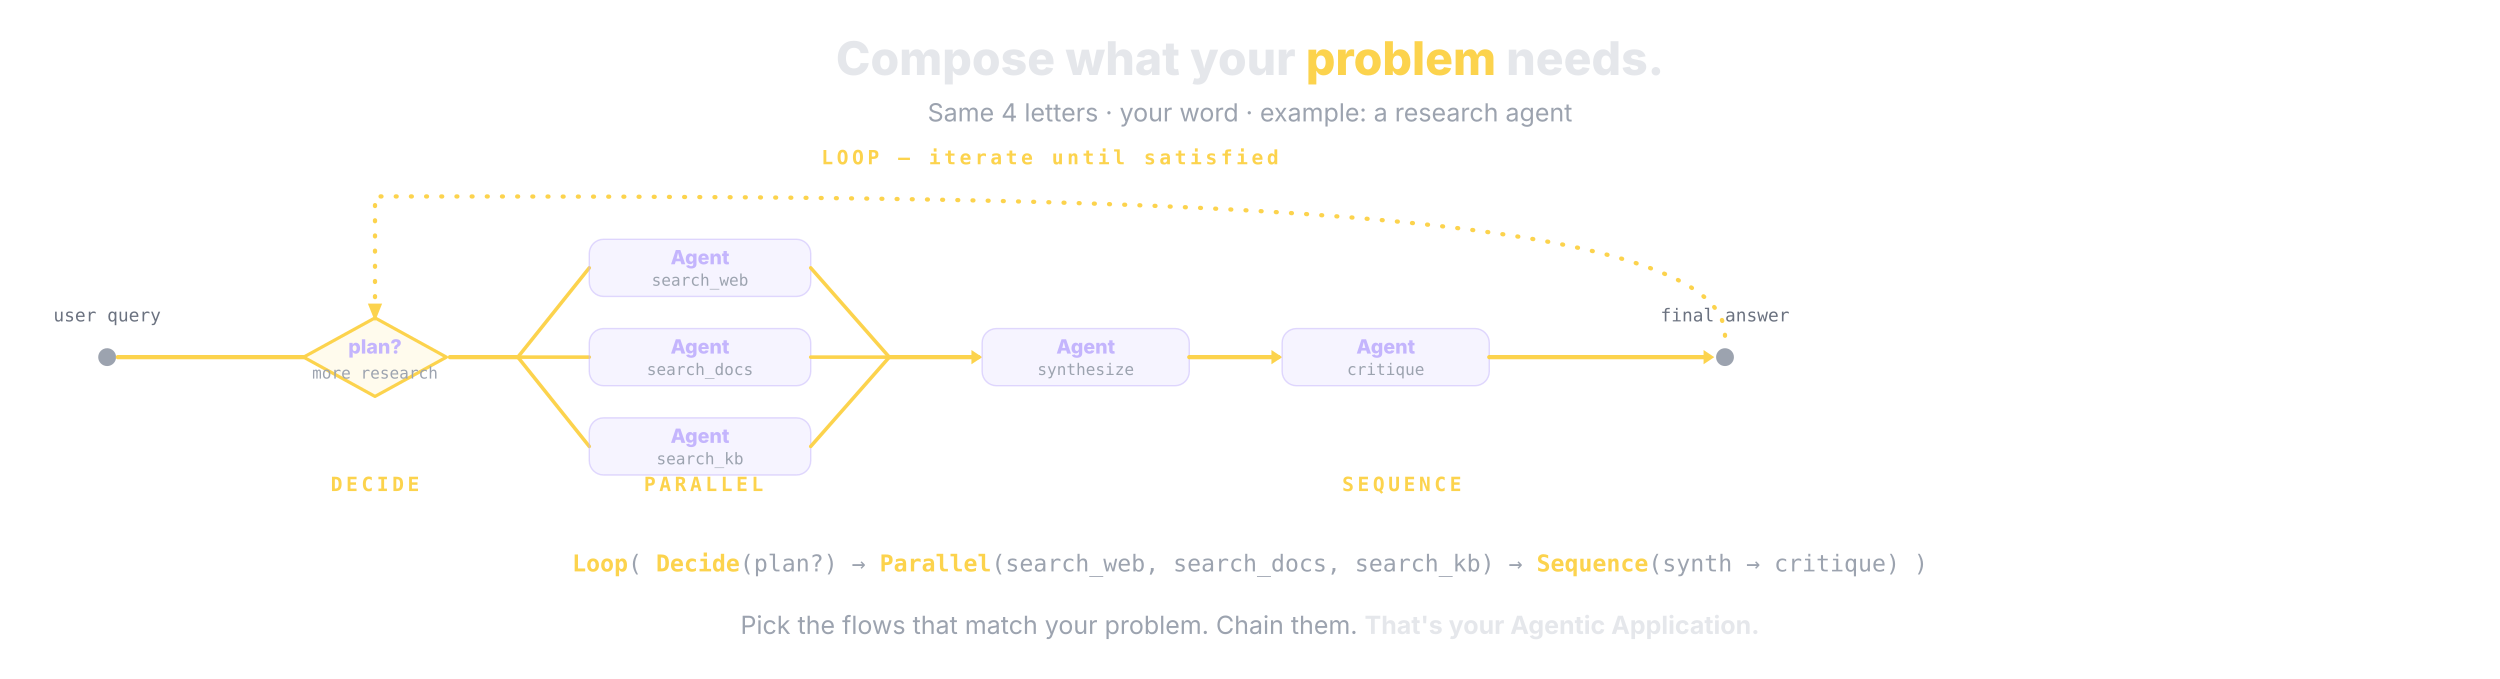
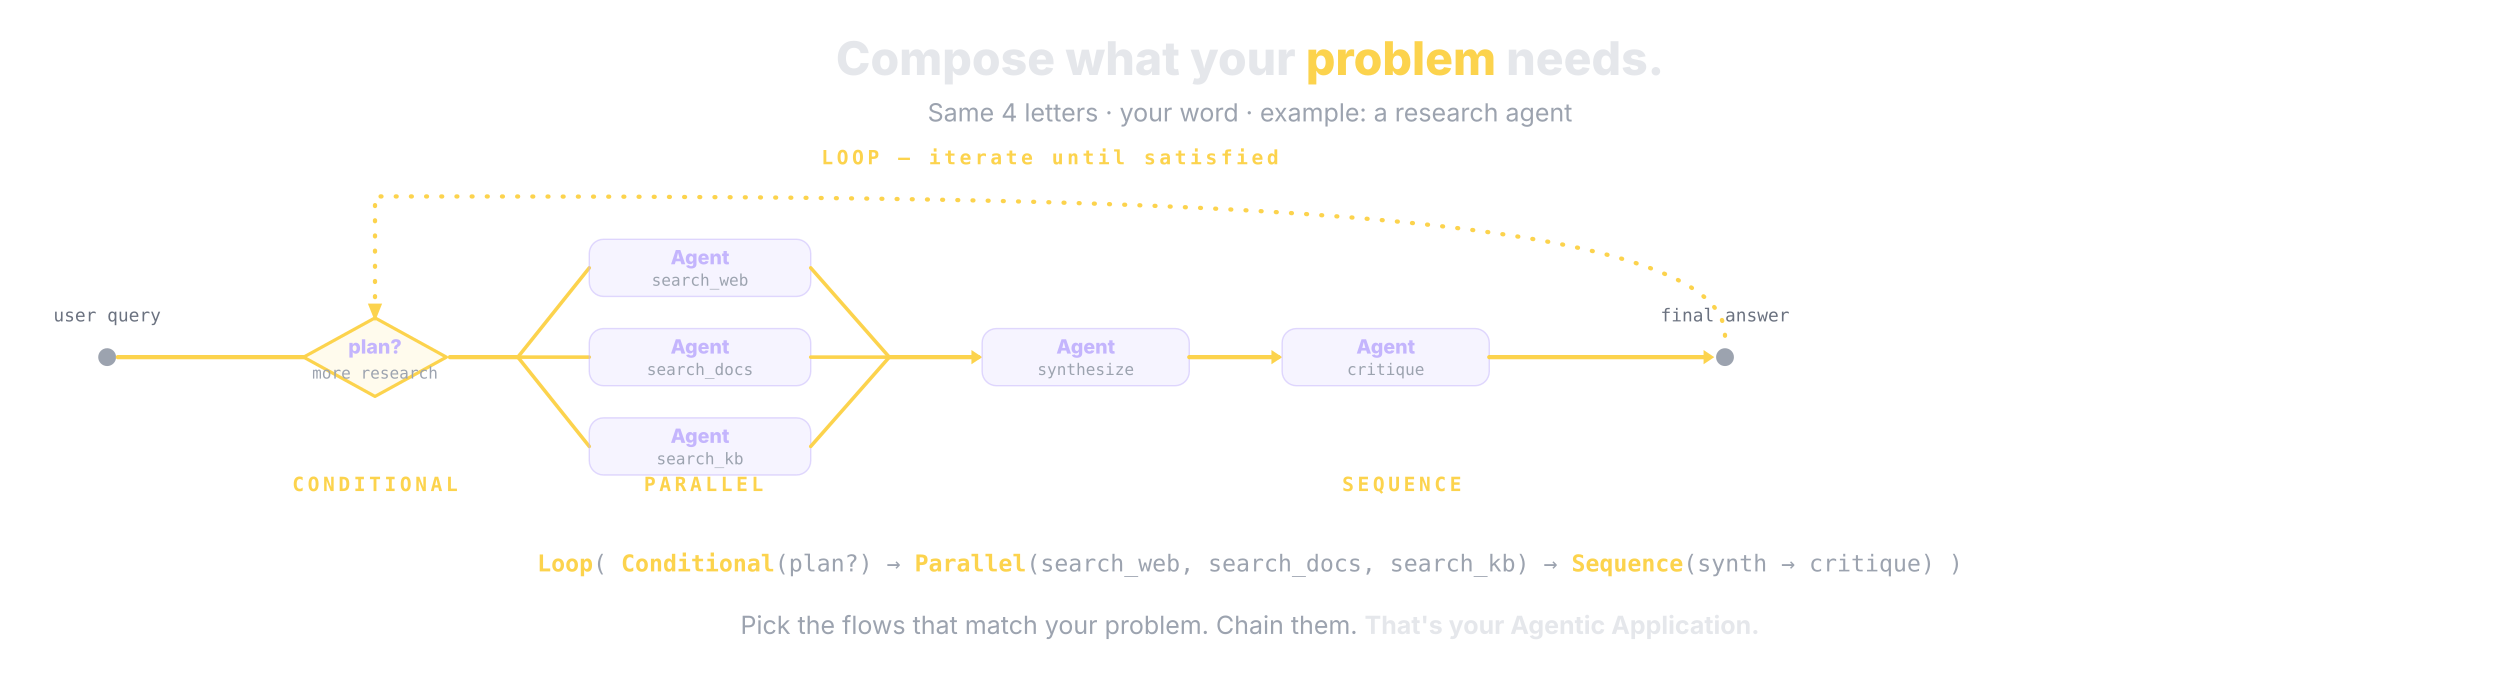
- <svg xmlns="http://www.w3.org/2000/svg" viewBox="0 0 1400 380" role="img" aria-label="agentfootprint compose-your-own — A custom research agent built from the same 4 control flows: input flows into a Decide gate (plan more research?), which fans out to a Parallel block (search_web, search_docs, search_kb), then chains into a Sequence (synthesize → critique), and a Loop arrow returns from the end back to the Decide gate so the agent iterates until satisfied. All control-flow edges in yellow; Agent nodes in violet. Formula: Loop( Decide(plan?) → Parallel(search_web, search_docs, search_kb) → Sequence(synth → critique) ).">
+ <svg xmlns="http://www.w3.org/2000/svg" viewBox="0 0 1400 380" role="img" aria-label="agentfootprint compose-your-own — A custom research agent built from the same 4 control flows: input flows into a Conditional gate (plan more research?), which fans out to a Parallel block (search_web, search_docs, search_kb), then chains into a Sequence (synthesize → critique), and a Loop arrow returns from the end back to the Conditional gate so the agent iterates until satisfied. All control-flow edges in yellow; Agent nodes in violet. Formula: Loop( Conditional(plan?) → Parallel(search_web, search_docs, search_kb) → Sequence(synth → critique) ).">
  <defs>
    <style>
      .flow { stroke-dasharray: 0.5 8; stroke-linecap: round; animation: cmp-mv 1.4s linear infinite; fill: none; }
      @keyframes cmp-mv { from { stroke-dashoffset: 0 } to { stroke-dashoffset: -24 } }

      .pulse  { animation: cmp-p 2.8s ease-in-out infinite; transform-origin: center; transform-box: fill-box; }
      .pulse2 { animation: cmp-p 2.8s ease-in-out infinite; animation-delay: 0.4s; transform-origin: center; transform-box: fill-box; }
      .pulse3 { animation: cmp-p 2.8s ease-in-out infinite; animation-delay: 0.8s; transform-origin: center; transform-box: fill-box; }
      @keyframes cmp-p { 0%,100% { opacity: 1 } 50% { opacity: 0.62 } }

      .h1     { font-family: -apple-system, BlinkMacSystemFont, "Segoe UI", Inter, sans-serif; font-size: 26px; font-weight: 800; fill: #E5E7EB; }
      .h1Acc  { fill: #FCD34D; }
      .sub    { font-family: -apple-system, BlinkMacSystemFont, "Segoe UI", Inter, sans-serif; font-size: 14px; fill: #9CA3AF; }

      .stageL { font-family: ui-monospace, "SF Mono", Menlo, Consolas, monospace; font-size: 11px; letter-spacing: 0.18em; font-weight: 800; fill: #FCD34D; }
      .nodeT  { font-family: -apple-system, BlinkMacSystemFont, "Segoe UI", Inter, sans-serif; font-size: 11px; font-weight: 800; fill: #C4B5FD; }
      .nodeS  { font-family: ui-monospace, "SF Mono", Menlo, Consolas, monospace; font-size: 9px; fill: #9CA3AF; }
      .ioL    { font-family: ui-monospace, "SF Mono", Menlo, Consolas, monospace; font-size: 10px; fill: #6B7280; }
      .formula { font-family: ui-monospace, "SF Mono", Menlo, Consolas, monospace; font-size: 13px; fill: #9CA3AF; }
      .tag    { font-family: -apple-system, BlinkMacSystemFont, "Segoe UI", Inter, sans-serif; font-size: 14px; }
    </style>
  </defs>
  <g class="h1" text-anchor="middle">
    <text x="700" y="42">Compose what your <tspan class="h1Acc">problem</tspan> needs.</text>
  </g>
  <text class="sub" x="700" y="68" text-anchor="middle">
    Same 4 letters · your word · example: a research agent
  </text>
  <g>
    <path class="flow" d="M 966 188 C 966 110, 588 110, 210 110 L 210 174" stroke="#FCD34D" stroke-width="2.4" fill="none" />
    <polygon points="206,170 214,170 210,180" fill="#FCD34D" />
    <text x="588" y="92" text-anchor="middle" class="stageL" fill="#FCD34D">LOOP — iterate until satisfied</text>
  </g>
  <text x="60" y="180" text-anchor="middle" class="ioL">user query</text>
  <circle cx="60" cy="200" r="5" fill="#9CA3AF" />
  <line x1="66" y1="200" x2="170" y2="200" stroke="#FCD34D" stroke-width="2.4" stroke-linecap="round" />
  <g class="pulse" transform="translate(170,200)">
    <polygon points="40,-22 80,0 40,22 0,0" fill="rgba(252,211,77,0.10)" stroke="#FCD34D" stroke-width="1.8" stroke-linejoin="round" />
    <text x="40" y="-2" text-anchor="middle" class="nodeT" fill="#FCD34D">plan?</text>
    <text x="40" y="12" text-anchor="middle" class="nodeS">more research</text>
  </g>
  <line x1="252" y1="200" x2="290" y2="200" stroke="#FCD34D" stroke-width="2.4" stroke-linecap="round" />
  <g transform="translate(290,200)">
    <line x1="0" y1="0" x2="40" y2="-50" stroke="#FCD34D" stroke-width="2" stroke-linecap="round" />
    <line x1="0" y1="0" x2="40" y2="0" stroke="#FCD34D" stroke-width="2" stroke-linecap="round" />
    <line x1="0" y1="0" x2="40" y2="50" stroke="#FCD34D" stroke-width="2" stroke-linecap="round" />
    <g transform="translate(40,-66)">
      <rect width="124" height="32" rx="8" fill="rgba(196,181,253,0.16)" stroke="rgba(196,181,253,0.50)" stroke-width="0.8" />
      <text x="62" y="14" text-anchor="middle" class="nodeT">Agent</text>
      <text x="62" y="26" text-anchor="middle" class="nodeS">search_web</text>
    </g>
    <g transform="translate(40,-16)">
      <rect width="124" height="32" rx="8" fill="rgba(196,181,253,0.16)" stroke="rgba(196,181,253,0.50)" stroke-width="0.8" />
      <text x="62" y="14" text-anchor="middle" class="nodeT">Agent</text>
      <text x="62" y="26" text-anchor="middle" class="nodeS">search_docs</text>
    </g>
    <g transform="translate(40,34)">
      <rect width="124" height="32" rx="8" fill="rgba(196,181,253,0.16)" stroke="rgba(196,181,253,0.50)" stroke-width="0.8" />
      <text x="62" y="14" text-anchor="middle" class="nodeT">Agent</text>
      <text x="62" y="26" text-anchor="middle" class="nodeS">search_kb</text>
    </g>
    <line x1="164" y1="-50" x2="208" y2="0" stroke="#FCD34D" stroke-width="2" stroke-linecap="round" />
    <line x1="164" y1="0" x2="208" y2="0" stroke="#FCD34D" stroke-width="2" stroke-linecap="round" />
    <line x1="164" y1="50" x2="208" y2="0" stroke="#FCD34D" stroke-width="2" stroke-linecap="round" />
  </g>
  <line x1="498" y1="200" x2="548" y2="200" stroke="#FCD34D" stroke-width="2.4" stroke-linecap="round" />
  <polygon points="544,196 550,200 544,204" fill="#FCD34D" />
  <g class="pulse2" transform="translate(550,184)">
    <rect width="116" height="32" rx="8" fill="rgba(196,181,253,0.16)" stroke="rgba(196,181,253,0.50)" stroke-width="0.8" />
    <text x="58" y="14" text-anchor="middle" class="nodeT">Agent</text>
    <text x="58" y="26" text-anchor="middle" class="nodeS">synthesize</text>
  </g>
  <line x1="666" y1="200" x2="716" y2="200" stroke="#FCD34D" stroke-width="2.4" stroke-linecap="round" />
  <polygon points="712,196 718,200 712,204" fill="#FCD34D" />
  <g class="pulse3" transform="translate(718,184)">
    <rect width="116" height="32" rx="8" fill="rgba(196,181,253,0.16)" stroke="rgba(196,181,253,0.50)" stroke-width="0.8" />
    <text x="58" y="14" text-anchor="middle" class="nodeT">Agent</text>
    <text x="58" y="26" text-anchor="middle" class="nodeS">critique</text>
  </g>
  <line x1="834" y1="200" x2="956" y2="200" stroke="#FCD34D" stroke-width="2.4" stroke-linecap="round" />
  <polygon points="954,196 960,200 954,204" fill="#FCD34D" />
  <circle cx="966" cy="200" r="5" fill="#9CA3AF" />
  <text x="966" y="180" text-anchor="middle" class="ioL">final answer</text>
  <g transform="translate(0,275)">
-     <text x="210" y="0" text-anchor="middle" class="stageL">DECIDE</text>
+     <text x="210" y="0" text-anchor="middle" class="stageL">CONDITIONAL</text>
    <text x="394" y="0" text-anchor="middle" class="stageL">PARALLEL</text>
    <text x="785" y="0" text-anchor="middle" class="stageL">SEQUENCE</text>
  </g>
  <text x="700" y="320" text-anchor="middle" class="formula">
-     <tspan fill="#FCD34D" font-weight="700">Loop</tspan>(  <tspan fill="#FCD34D" font-weight="700">Decide</tspan>(plan?) → <tspan fill="#FCD34D" font-weight="700">Parallel</tspan>(search_web, search_docs, search_kb) → <tspan fill="#FCD34D" font-weight="700">Sequence</tspan>(synth → critique)  )
+     <tspan fill="#FCD34D" font-weight="700">Loop</tspan>(  <tspan fill="#FCD34D" font-weight="700">Conditional</tspan>(plan?) → <tspan fill="#FCD34D" font-weight="700">Parallel</tspan>(search_web, search_docs, search_kb) → <tspan fill="#FCD34D" font-weight="700">Sequence</tspan>(synth → critique)  )
  </text>
  <g class="tag" transform="translate(700,355)" text-anchor="middle">
    <text fill="#9CA3AF">Pick the flows that match your problem. Chain them. <tspan fill="#E5E7EB" font-weight="700">That's your Agentic Application.</tspan>
    </text>
  </g>
</svg>
